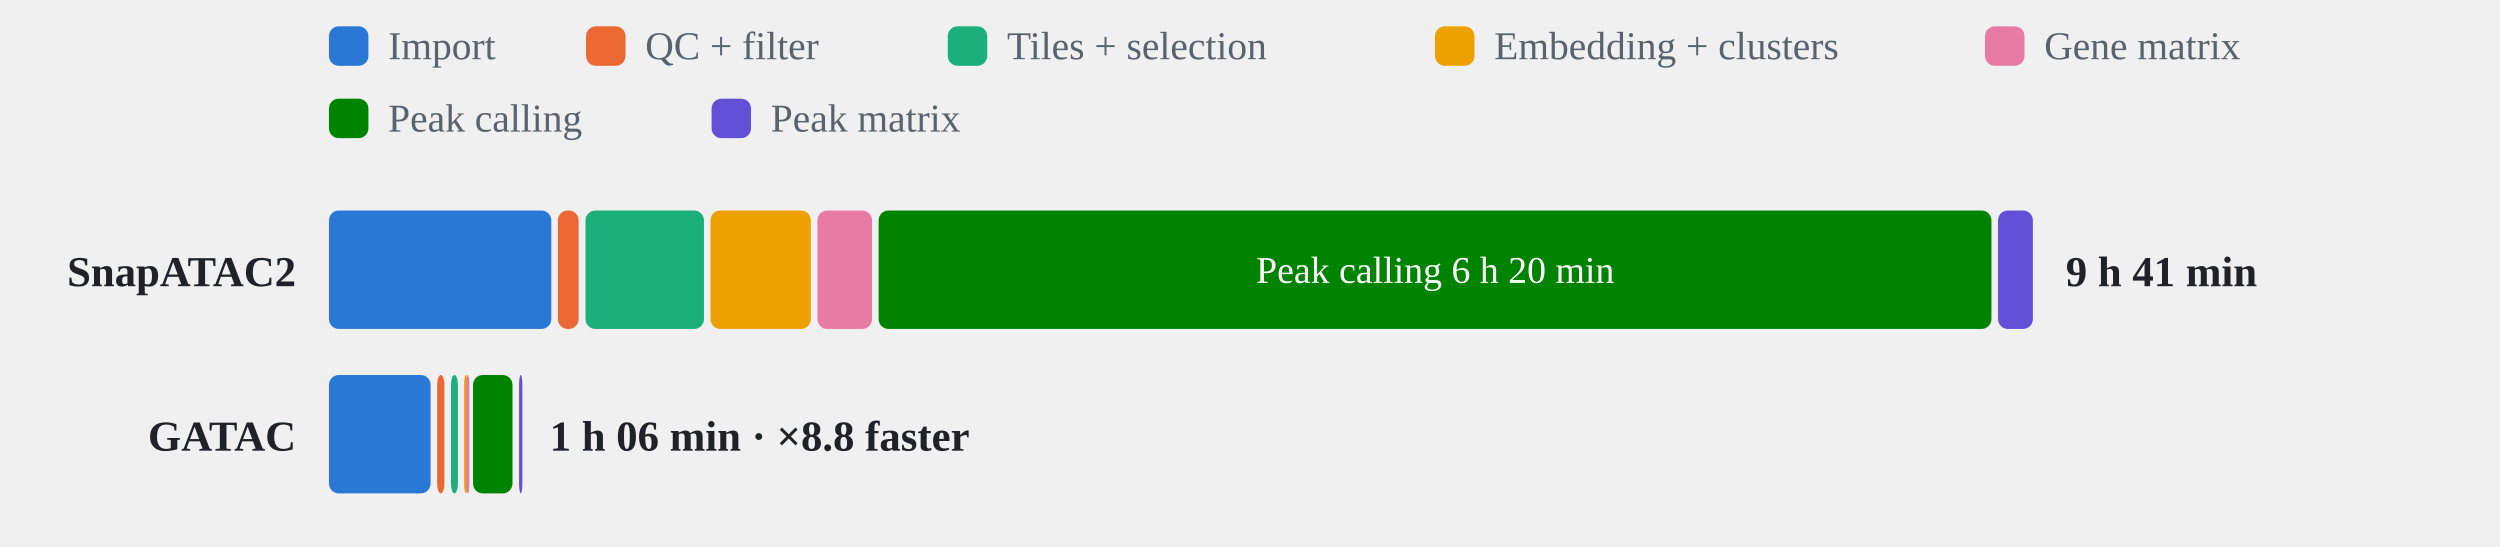
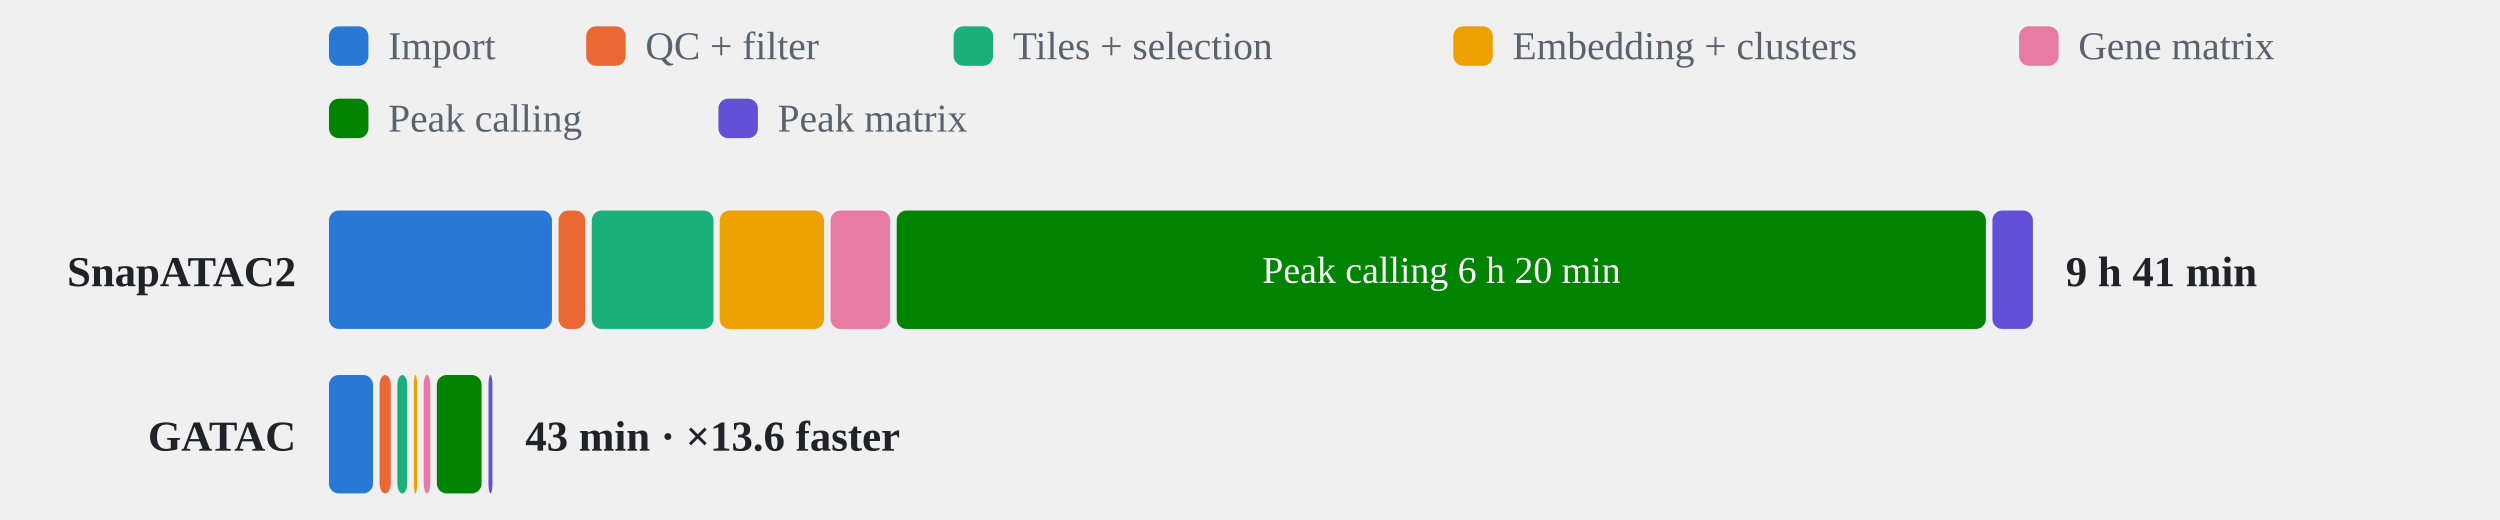
- <svg xmlns="http://www.w3.org/2000/svg" viewBox="0 0 760 166" width="100%" style="max-width:760px" role="img" aria-labelledby="rt-peaks-title">
+ <svg xmlns="http://www.w3.org/2000/svg" viewBox="0 0 760 158" width="100%" style="max-width:760px" role="img" aria-labelledby="rt-peaks-title">
  <style>
    .rt-text  { fill: var(--pst-color-text-base, #1f2328); font-family: var(--pst-font-family-base, sans-serif); font-size: 13px; }
    .rt-muted { fill: var(--pst-color-text-muted, #59636e); font-family: var(--pst-font-family-base, sans-serif); font-size: 12px; }
    .rt-bold  { font-weight: 600; }
    .rt-seg   { font-family: var(--pst-font-family-base, sans-serif); font-size: 11.5px; }
    .rt-s1 { fill: #2a78d6; } .rt-i1 { fill: #fff; }
    .rt-s2 { fill: #eb6834; } .rt-i2 { fill: #fff; }
    .rt-s3 { fill: #1baf7a; } .rt-i3 { fill: #0b0b0b; }
    .rt-s4 { fill: #eda100; } .rt-i4 { fill: #0b0b0b; }
    .rt-s5 { fill: #e87ba4; } .rt-i5 { fill: #0b0b0b; }
    .rt-s6 { fill: #008300; } .rt-i6 { fill: #fff; }
    .rt-s7 { fill: #6250d6; } .rt-i7 { fill: #fff; }
    html[data-theme="dark"] .rt-s1 { fill: #3987e5; } html[data-theme="dark"] .rt-i1 { fill: #fff; }
    html[data-theme="dark"] .rt-s2 { fill: #d95926; } html[data-theme="dark"] .rt-i2 { fill: #fff; }
    html[data-theme="dark"] .rt-s3 { fill: #199e70; } html[data-theme="dark"] .rt-i3 { fill: #fff; }
    html[data-theme="dark"] .rt-s4 { fill: #c98500; } html[data-theme="dark"] .rt-i4 { fill: #0b0b0b; }
-     html[data-theme="dark"] .rt-s5 { fill: #d55181; } html[data-theme="dark"] .rt-i5 { fill: #fff; }
-     html[data-theme="dark"] .rt-s6 { fill: #008300; } html[data-theme="dark"] .rt-i6 { fill: #fff; }
-     html[data-theme="dark"] .rt-s7 { fill: #9085e9; } html[data-theme="dark"] .rt-i7 { fill: #fff; }
+     html[data-theme="dark"] .rt-s5 { fill: #e8679a; } html[data-theme="dark"] .rt-i5 { fill: #0b0b0b; }
+     html[data-theme="dark"] .rt-s6 { fill: #1f9a1f; } html[data-theme="dark"] .rt-i6 { fill: #fff; }
+     html[data-theme="dark"] .rt-s7 { fill: #7a6ae0; } html[data-theme="dark"] .rt-i7 { fill: #fff; }
  </style>
  <rect x="100" y="8" width="12" height="12" rx="3" class="rt-s1" />
  <text x="118" y="18" class="rt-muted">Import</text>
-   <rect x="178.16" y="8" width="12" height="12" rx="3" class="rt-s2" />
-   <text x="196.16" y="18" class="rt-muted">QC + filter</text>
-   <rect x="288.12" y="8" width="12" height="12" rx="3" class="rt-s3" />
-   <text x="306.12" y="18" class="rt-muted">Tiles + selection</text>
-   <rect x="436.24" y="8" width="12" height="12" rx="3" class="rt-s4" />
-   <text x="454.24" y="18" class="rt-muted">Embedding + clusters</text>
-   <rect x="603.44" y="8" width="12" height="12" rx="3" class="rt-s5" />
-   <text x="621.44" y="18" class="rt-muted">Gene matrix</text>
+   <rect x="178.2" y="8" width="12" height="12" rx="3" class="rt-s2" />
+   <text x="196.2" y="18" class="rt-muted">QC + filter</text>
+   <rect x="289.9" y="8" width="12" height="12" rx="3" class="rt-s3" />
+   <text x="307.9" y="18" class="rt-muted">Tiles + selection</text>
+   <rect x="441.8" y="8" width="12" height="12" rx="3" class="rt-s4" />
+   <text x="459.8" y="18" class="rt-muted">Embedding + clusters</text>
+   <rect x="613.8" y="8" width="12" height="12" rx="3" class="rt-s5" />
+   <text x="631.8" y="18" class="rt-muted">Gene matrix</text>
  <rect x="100" y="30" width="12" height="12" rx="3" class="rt-s6" />
  <text x="118" y="40" class="rt-muted">Peak calling</text>
-   <rect x="216.32" y="30" width="12" height="12" rx="3" class="rt-s7" />
-   <text x="234.32" y="40" class="rt-muted">Peak matrix</text>
+   <rect x="218.4" y="30" width="12" height="12" rx="3" class="rt-s7" />
+   <text x="236.4" y="40" class="rt-muted">Peak matrix</text>
  <text x="90" y="87.0" text-anchor="end" class="rt-text rt-bold">SnapATAC2</text>
  <g>
-     <rect x="100.0" y="64" width="67.6" height="36" rx="3" class="rt-s1" />
+     <rect x="100.0" y="64" width="67.8" height="36" rx="3" class="rt-s1" />
  </g>
  <g>
-     <rect x="169.6" y="64" width="6.3" height="36" rx="3" class="rt-s2" />
+     <rect x="169.8" y="64" width="8.1" height="36" rx="3" class="rt-s2" />
  </g>
  <g>
-     <rect x="178.0" y="64" width="36.0" height="36" rx="3" class="rt-s3" />
+     <rect x="179.9" y="64" width="37.0" height="36" rx="3" class="rt-s3" />
  </g>
  <g>
-     <rect x="216.0" y="64" width="30.5" height="36" rx="3" class="rt-s4" />
+     <rect x="218.8" y="64" width="31.7" height="36" rx="3" class="rt-s4" />
  </g>
  <g>
-     <rect x="248.5" y="64" width="16.6" height="36" rx="3" class="rt-s5" />
+     <rect x="252.5" y="64" width="18.1" height="36" rx="3" class="rt-s5" />
  </g>
  <g>
-     <rect x="267.1" y="64" width="338.3" height="36" rx="3" class="rt-s6" />
-     <text x="436.3" y="86.0" text-anchor="middle" class="rt-seg rt-i6">Peak calling 6 h 20 min</text>
+     <rect x="272.6" y="64" width="331.1" height="36" rx="3" class="rt-s6" />
+     <text x="438.2" y="86.0" text-anchor="middle" class="rt-seg rt-i6">Peak calling 6 h 20 min</text>
  </g>
  <g>
-     <rect x="607.4" y="64" width="10.6" height="36" rx="3" class="rt-s7" />
+     <rect x="605.7" y="64" width="12.3" height="36" rx="3" class="rt-s7" />
  </g>
  <text x="628.0" y="87.0" class="rt-text rt-bold">9 h 41 min</text>
  <text x="90" y="137.0" text-anchor="end" class="rt-text rt-bold">GATAC</text>
  <g>
-     <rect x="100.0" y="114" width="30.9" height="36" rx="3" class="rt-s1" />
+     <rect x="100.0" y="114" width="13.4" height="36" rx="3" class="rt-s1" />
  </g>
  <g>
-     <rect x="132.9" y="114" width="2.2" height="36" rx="3" class="rt-s2" />
+     <rect x="115.4" y="114" width="3.4" height="36" rx="3" class="rt-s2" />
  </g>
  <g>
-     <rect x="137.1" y="114" width="2.1" height="36" rx="3" class="rt-s3" />
+     <rect x="120.8" y="114" width="3.0" height="36" rx="3" class="rt-s3" />
  </g>
  <g>
-     <rect x="141.1" y="114" width="1.0" height="36" rx="3" class="rt-s4" />
+     <rect x="125.8" y="114" width="1.0" height="36" rx="3" class="rt-s4" />
  </g>
  <g>
-     <rect x="141.7" y="114" width="1.0" height="36" rx="3" class="rt-s5" />
+     <rect x="128.8" y="114" width="2.0" height="36" rx="3" class="rt-s5" />
  </g>
  <g>
-     <rect x="143.8" y="114" width="12.0" height="36" rx="3" class="rt-s6" />
+     <rect x="132.8" y="114" width="13.6" height="36" rx="3" class="rt-s6" />
  </g>
  <g>
-     <rect x="157.8" y="114" width="1.0" height="36" rx="3" class="rt-s7" />
+     <rect x="148.5" y="114" width="1.2" height="36" rx="3" class="rt-s7" />
  </g>
-   <text x="167.1" y="137.0" class="rt-text rt-bold">1 h 06 min  ·  ×8.8 faster</text>
+   <text x="159.7" y="137.0" class="rt-text rt-bold">43 min  ·  ×13.6 faster</text>
</svg>
